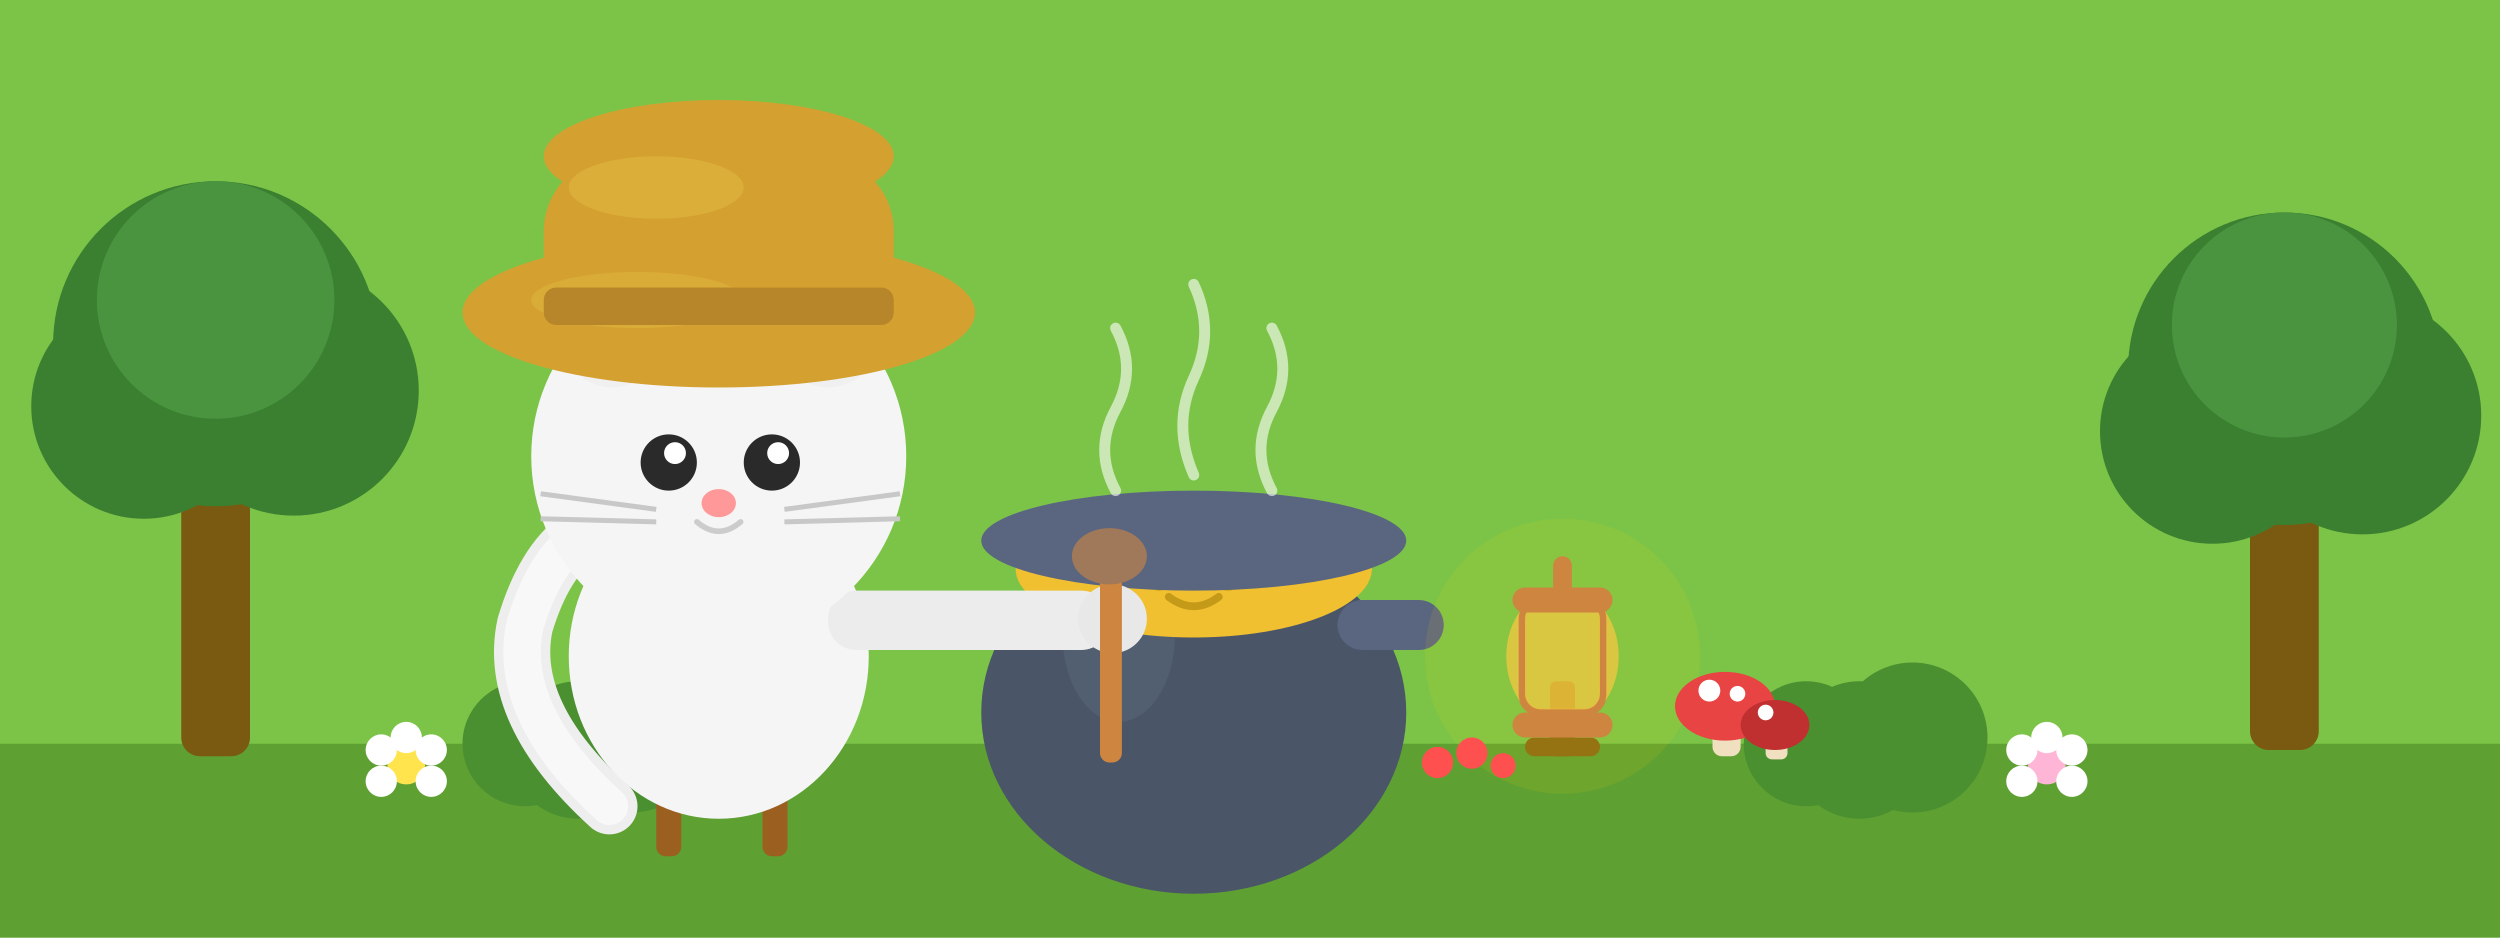
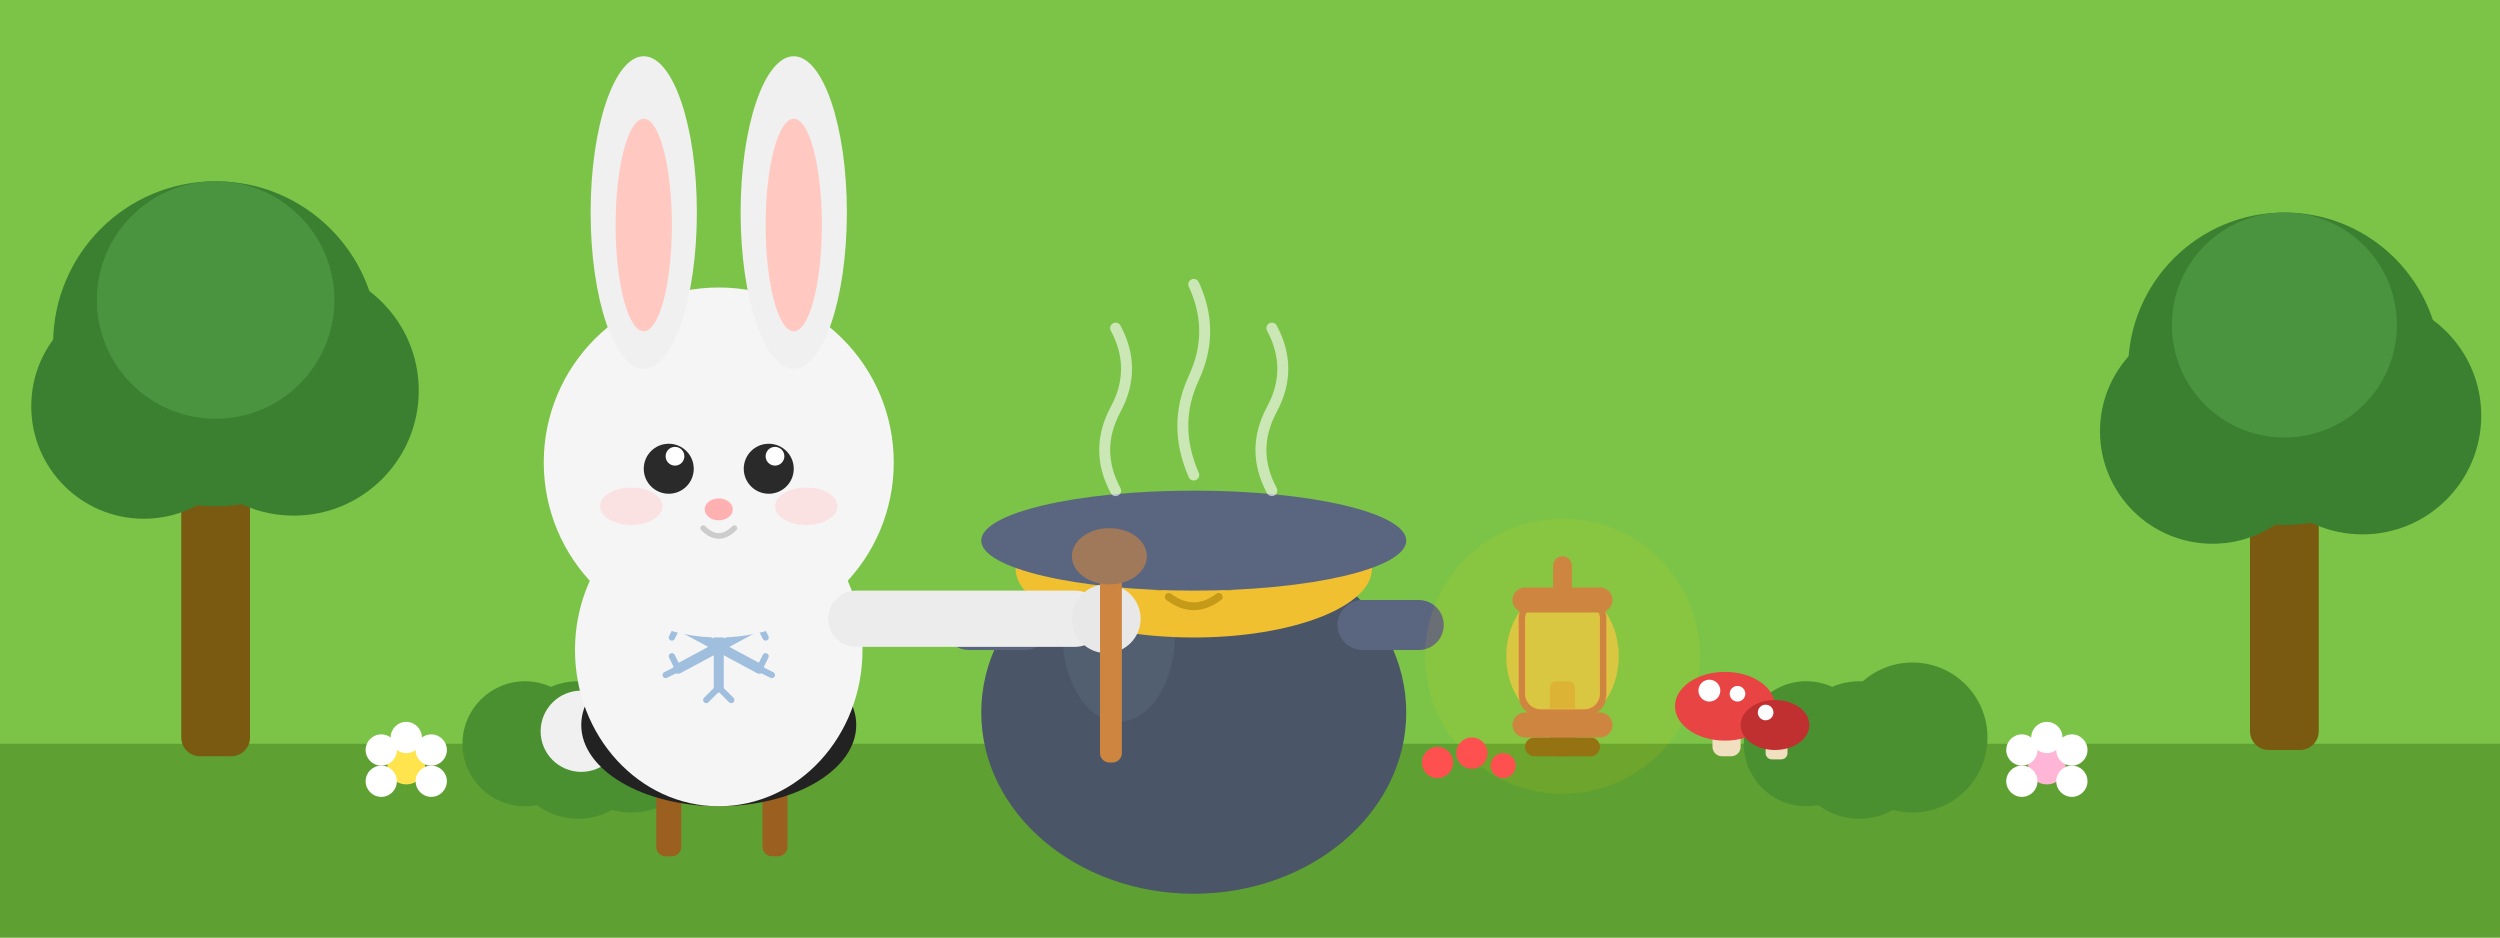
<svg xmlns="http://www.w3.org/2000/svg" viewBox="0 0 800 300" width="800" height="300">
  <rect width="800" height="300" fill="#7CC447" />
  <rect x="0" y="238" width="800" height="62" fill="#5EA032" />
  <rect x="58" y="130" width="22" height="112" fill="#7A5A10" rx="6" />
  <circle cx="69" cy="110" r="52" fill="#3A8030" />
  <circle cx="46" cy="130" r="36" fill="#3A8030" />
  <circle cx="94" cy="125" r="40" fill="#3A8030" />
  <circle cx="69" cy="96" r="38" fill="#4A9440" />
  <rect x="720" y="140" width="22" height="100" fill="#7A5A10" rx="6" />
  <circle cx="731" cy="118" r="50" fill="#3A8030" />
  <circle cx="708" cy="138" r="36" fill="#3A8030" />
  <circle cx="756" cy="133" r="38" fill="#3A8030" />
  <circle cx="731" cy="104" r="36" fill="#4A9440" />
  <circle cx="185" cy="240" r="22" fill="#4A9030" />
  <circle cx="202" cy="236" r="24" fill="#4A9030" />
  <circle cx="168" cy="238" r="20" fill="#4A9030" />
  <circle cx="595" cy="240" r="22" fill="#4A9030" />
  <circle cx="612" cy="236" r="24" fill="#4A9030" />
  <circle cx="578" cy="238" r="20" fill="#4A9030" />
  <rect x="346" y="254" width="36" height="12" fill="#7A5010" rx="6" />
  <rect x="378" y="257" width="36" height="10" fill="#8B6014" rx="5" />
  <ellipse cx="366" cy="244" rx="14" ry="22" fill="#FF6200" />
  <ellipse cx="382" cy="238" rx="17" ry="28" fill="#FF6200" />
  <ellipse cx="399" cy="244" rx="13" ry="21" fill="#FF6200" />
  <ellipse cx="369" cy="247" rx="8" ry="15" fill="#FFD700" />
  <ellipse cx="382" cy="241" rx="10" ry="18" fill="#FFD700" />
  <ellipse cx="396" cy="248" rx="7" ry="13" fill="#FFD700" />
  <ellipse cx="382" cy="228" rx="68" ry="58" fill="#4A5568" />
  <ellipse cx="358" cy="203" rx="18" ry="28" fill="#5A6A7A" opacity="0.45" />
  <ellipse cx="382" cy="182" rx="57" ry="22" fill="#F0C030" />
  <circle cx="364" cy="180" r="7" fill="#FFD740" />
  <circle cx="381" cy="176" r="9" fill="#FFD740" />
  <circle cx="400" cy="180" r="6" fill="#FFD740" />
  <circle cx="371" cy="184" r="5" fill="#C49A18" />
  <circle cx="393" cy="184" r="5" fill="#C49A18" />
  <path d="M374 191 Q382 197 390 191" stroke="#C49A18" stroke-width="2.5" fill="none" stroke-linecap="round" />
  <ellipse cx="382" cy="173" rx="68" ry="16" fill="#5A6580" />
  <rect x="302" y="192" width="34" height="16" fill="#5A6580" rx="8" />
  <rect x="428" y="192" width="34" height="16" fill="#5A6580" rx="8" />
  <path d="M357 157 Q350 144 357 131 Q364 118 357 105" stroke="#FFFFFF" stroke-width="3.5" fill="none" stroke-linecap="round" opacity="0.6" />
  <path d="M382 152 Q375 136 382 121 Q389 106 382 91" stroke="#FFFFFF" stroke-width="3.5" fill="none" stroke-linecap="round" opacity="0.6" />
  <path d="M407 157 Q400 144 407 131 Q414 118 407 105" stroke="#FFFFFF" stroke-width="3.5" fill="none" stroke-linecap="round" opacity="0.6" />
  <rect x="200" y="236" width="62" height="12" fill="#B8722A" rx="5" />
  <rect x="210" y="246" width="8" height="28" fill="#9B6020" rx="3" />
  <rect x="244" y="246" width="8" height="28" fill="#9B6020" rx="3" />
-   <path d="M195 258 Q162 228 168 200 Q174 180 185 172" stroke="#EEEEEE" stroke-width="18" fill="none" stroke-linecap="round" />
-   <path d="M195 258 Q162 228 168 200 Q174 180 185 172" stroke="#F8F8F8" stroke-width="12" fill="none" stroke-linecap="round" />
-   <ellipse cx="230" cy="210" rx="48" ry="52" fill="#F5F5F5" />
-   <rect x="265" y="189" width="90" height="19" fill="#ECECEC" rx="9" />
-   <circle cx="356" cy="198" r="11" fill="#E8E8E8" />
+   <circle cx="186" cy="234" r="13" fill="#F0F0F0" />
+   <ellipse cx="230" cy="232" rx="44" ry="26" fill="#222222" />
+   <ellipse cx="230" cy="208" rx="46" ry="50" fill="#F5F5F5" />
+   <rect x="265" y="189" width="88" height="18" fill="#ECECEC" rx="9" />
+   <circle cx="354" cy="198" r="11" fill="#E8E8E8" />
  <rect x="352" y="176" width="7" height="68" fill="#CD853F" rx="3" />
  <ellipse cx="355" cy="178" rx="12" ry="9" fill="#A0785A" />
-   <circle cx="230" cy="146" r="60" fill="#F5F5F5" />
-   <ellipse cx="196" cy="98" rx="20" ry="26" fill="#F0F0F0" />
-   <ellipse cx="265" cy="98" rx="20" ry="26" fill="#F0F0F0" />
-   <ellipse cx="196" cy="101" rx="11" ry="16" fill="#FFD0C8" />
-   <ellipse cx="265" cy="101" rx="11" ry="16" fill="#FFD0C8" />
-   <rect x="174" y="50" width="112" height="56" fill="#D4A030" rx="24" />
-   <ellipse cx="230" cy="50" rx="56" ry="18" fill="#D4A030" />
-   <ellipse cx="210" cy="60" rx="28" ry="10" fill="#E0B840" opacity="0.55" />
-   <ellipse cx="230" cy="100" rx="82" ry="24" fill="#D4A030" />
-   <ellipse cx="204" cy="96" rx="34" ry="9" fill="#E0B840" opacity="0.45" />
-   <rect x="174" y="92" width="112" height="12" fill="#B8862A" rx="4" />
-   <circle cx="214" cy="148" r="9" fill="#2A2A2A" />
-   <circle cx="247" cy="148" r="9" fill="#2A2A2A" />
-   <circle cx="216" cy="145" r="3.5" fill="#FFFFFF" />
-   <circle cx="249" cy="145" r="3.5" fill="#FFFFFF" />
-   <ellipse cx="230" cy="161" rx="5.5" ry="4.5" fill="#FF9999" />
-   <path d="M223 167 Q230 173 237 167" stroke="#CCCCCC" stroke-width="1.8" fill="none" stroke-linecap="round" />
-   <line x1="173" y1="158" x2="210" y2="163" stroke="#C8C8C8" stroke-width="1.6" />
-   <line x1="173" y1="166" x2="210" y2="167" stroke="#C8C8C8" stroke-width="1.6" />
-   <line x1="251" y1="163" x2="288" y2="158" stroke="#C8C8C8" stroke-width="1.6" />
-   <line x1="251" y1="167" x2="288" y2="166" stroke="#C8C8C8" stroke-width="1.6" />
+   <line x1="230" y1="194" x2="230" y2="220" stroke="#A0BEDD" stroke-width="3.2" stroke-linecap="round" />
+   <line x1="217" y1="200" x2="243" y2="214" stroke="#A0BEDD" stroke-width="3.2" stroke-linecap="round" />
+   <line x1="217" y1="214" x2="243" y2="200" stroke="#A0BEDD" stroke-width="3.2" stroke-linecap="round" />
+   <line x1="230" y1="194" x2="226" y2="190" stroke="#A0BEDD" stroke-width="2" stroke-linecap="round" />
+   <line x1="230" y1="194" x2="234" y2="190" stroke="#A0BEDD" stroke-width="2" stroke-linecap="round" />
+   <line x1="230" y1="220" x2="226" y2="224" stroke="#A0BEDD" stroke-width="2" stroke-linecap="round" />
+   <line x1="230" y1="220" x2="234" y2="224" stroke="#A0BEDD" stroke-width="2" stroke-linecap="round" />
+   <line x1="217" y1="200" x2="213" y2="198" stroke="#A0BEDD" stroke-width="2" stroke-linecap="round" />
+   <line x1="217" y1="200" x2="215" y2="204" stroke="#A0BEDD" stroke-width="2" stroke-linecap="round" />
+   <line x1="243" y1="214" x2="247" y2="216" stroke="#A0BEDD" stroke-width="2" stroke-linecap="round" />
+   <line x1="243" y1="214" x2="245" y2="210" stroke="#A0BEDD" stroke-width="2" stroke-linecap="round" />
+   <line x1="217" y1="214" x2="213" y2="216" stroke="#A0BEDD" stroke-width="2" stroke-linecap="round" />
+   <line x1="217" y1="214" x2="215" y2="210" stroke="#A0BEDD" stroke-width="2" stroke-linecap="round" />
+   <line x1="243" y1="200" x2="247" y2="198" stroke="#A0BEDD" stroke-width="2" stroke-linecap="round" />
+   <line x1="243" y1="200" x2="245" y2="204" stroke="#A0BEDD" stroke-width="2" stroke-linecap="round" />
+   <circle cx="230" cy="148" r="56" fill="#F5F5F5" />
+   <ellipse cx="206" cy="68" rx="17" ry="50" fill="#F0F0F0" />
+   <ellipse cx="206" cy="72" rx="9" ry="34" fill="#FFC8C0" />
+   <ellipse cx="254" cy="68" rx="17" ry="50" fill="#F0F0F0" />
+   <ellipse cx="254" cy="72" rx="9" ry="34" fill="#FFC8C0" />
+   <circle cx="214" cy="150" r="8" fill="#2A2A2A" />
+   <circle cx="246" cy="150" r="8" fill="#2A2A2A" />
+   <circle cx="216" cy="146" r="3" fill="#FFFFFF" />
+   <circle cx="248" cy="146" r="3" fill="#FFFFFF" />
+   <ellipse cx="230" cy="163" rx="4.5" ry="3.5" fill="#FFB0B0" />
+   <path d="M225 169 Q230 174 235 169" stroke="#CCCCCC" stroke-width="1.8" fill="none" stroke-linecap="round" />
+   <ellipse cx="202" cy="162" rx="10" ry="6" fill="#FFD0D0" opacity="0.5" />
+   <ellipse cx="258" cy="162" rx="10" ry="6" fill="#FFD0D0" opacity="0.5" />
  <rect x="496" y="218" width="8" height="24" fill="#8B6914" rx="2" />
  <rect x="488" y="236" width="24" height="6" fill="#8B6914" rx="3" />
  <circle cx="500" cy="210" r="44" fill="#FFD700" opacity="0.09" />
  <rect x="487" y="192" width="26" height="36" fill="none" stroke="#CD853F" stroke-width="2.5" rx="6" />
  <ellipse cx="500" cy="210" rx="18" ry="22" fill="#F5C842" opacity="0.75" />
  <rect x="487" y="192" width="26" height="36" fill="none" stroke="#CD853F" stroke-width="2" rx="6" />
  <rect x="484" y="188" width="32" height="8" fill="#CD853F" rx="4" />
  <rect x="484" y="228" width="32" height="8" fill="#CD853F" rx="4" />
  <rect x="497" y="178" width="6" height="14" fill="#CD853F" rx="3" />
  <rect x="548" y="226" width="9" height="16" fill="#F0E0C0" rx="3" />
  <ellipse cx="552" cy="226" rx="16" ry="11" fill="#E84444" />
  <circle cx="547" cy="221" r="3.5" fill="#FFFFFF" />
  <circle cx="556" cy="222" r="2.5" fill="#FFFFFF" />
  <rect x="565" y="232" width="7" height="11" fill="#F0E0C0" rx="2" />
  <ellipse cx="568" cy="232" rx="11" ry="8" fill="#C03030" />
  <circle cx="565" cy="228" r="2.5" fill="#FFFFFF" />
  <circle cx="130" cy="245" r="6" fill="#FFE44D" />
  <circle cx="122" cy="240" r="5" fill="#FFFFFF" />
  <circle cx="130" cy="236" r="5" fill="#FFFFFF" />
  <circle cx="138" cy="240" r="5" fill="#FFFFFF" />
  <circle cx="138" cy="250" r="5" fill="#FFFFFF" />
  <circle cx="122" cy="250" r="5" fill="#FFFFFF" />
  <circle cx="655" cy="245" r="6" fill="#FFB6D6" />
  <circle cx="647" cy="240" r="5" fill="#FFFFFF" />
  <circle cx="655" cy="236" r="5" fill="#FFFFFF" />
  <circle cx="663" cy="240" r="5" fill="#FFFFFF" />
  <circle cx="663" cy="250" r="5" fill="#FFFFFF" />
  <circle cx="647" cy="250" r="5" fill="#FFFFFF" />
  <circle cx="460" cy="244" r="5" fill="#FF5050" />
  <circle cx="471" cy="241" r="5" fill="#FF5050" />
  <circle cx="481" cy="245" r="4" fill="#FF5050" />
</svg>
